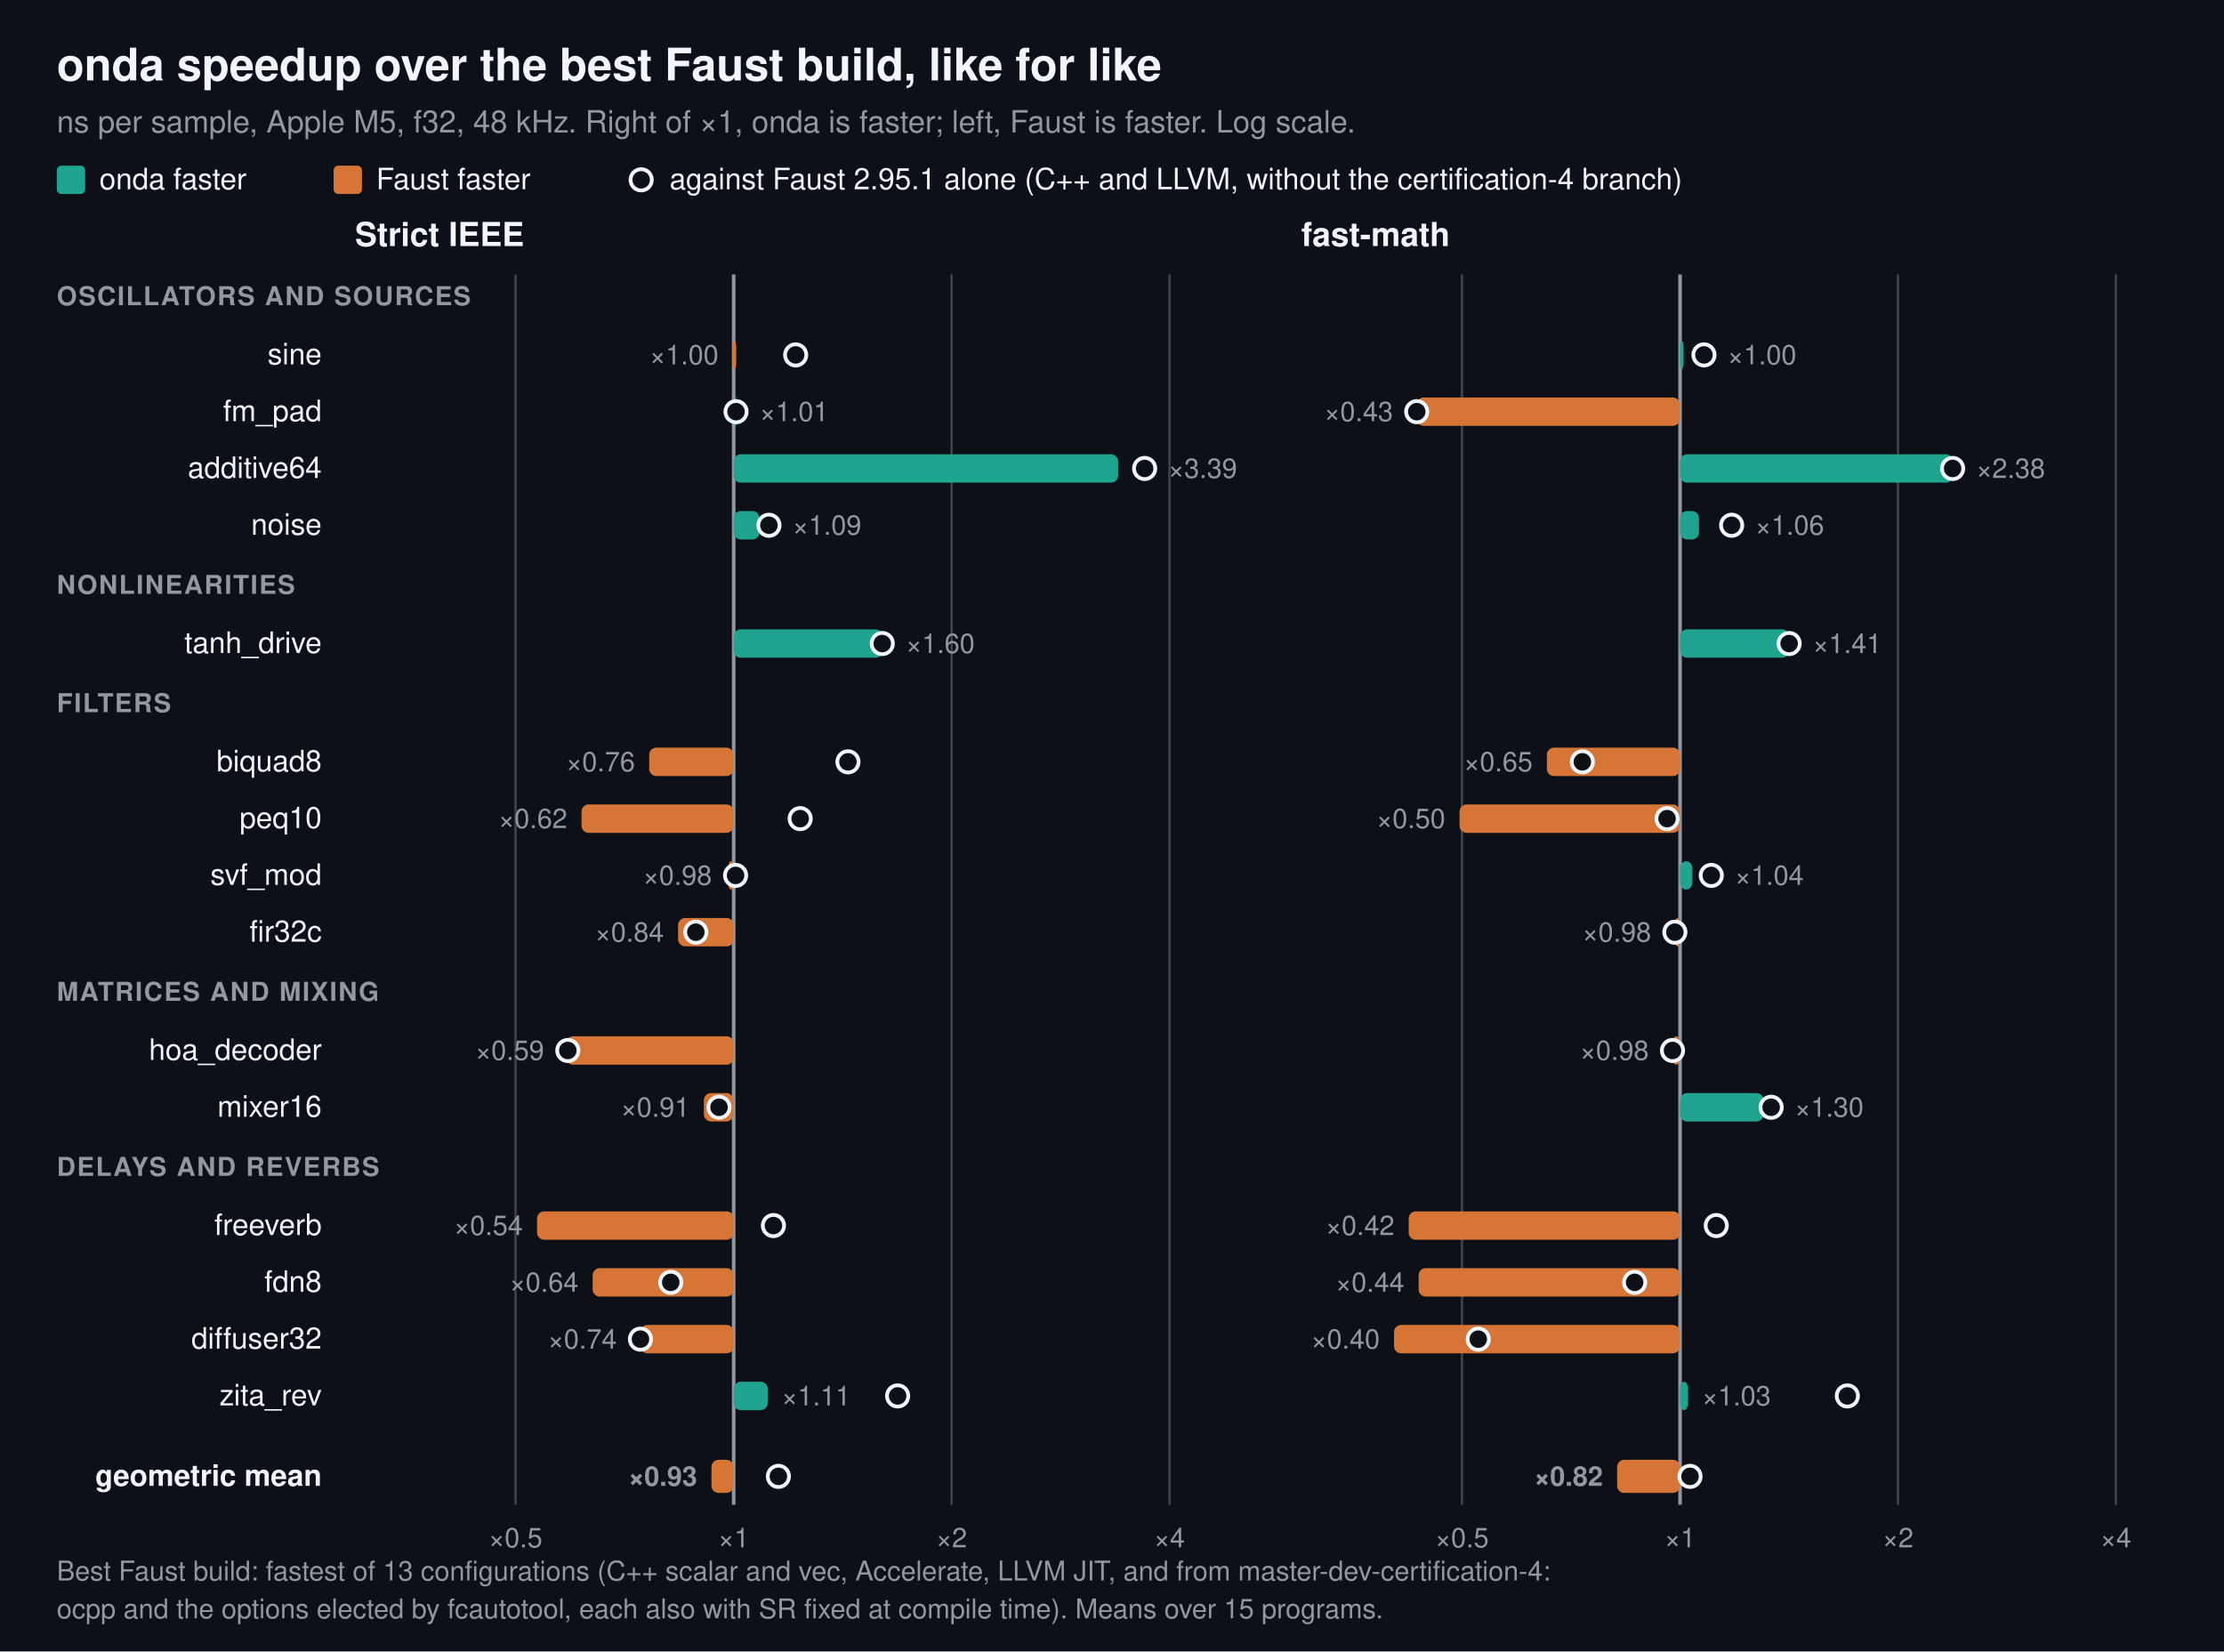
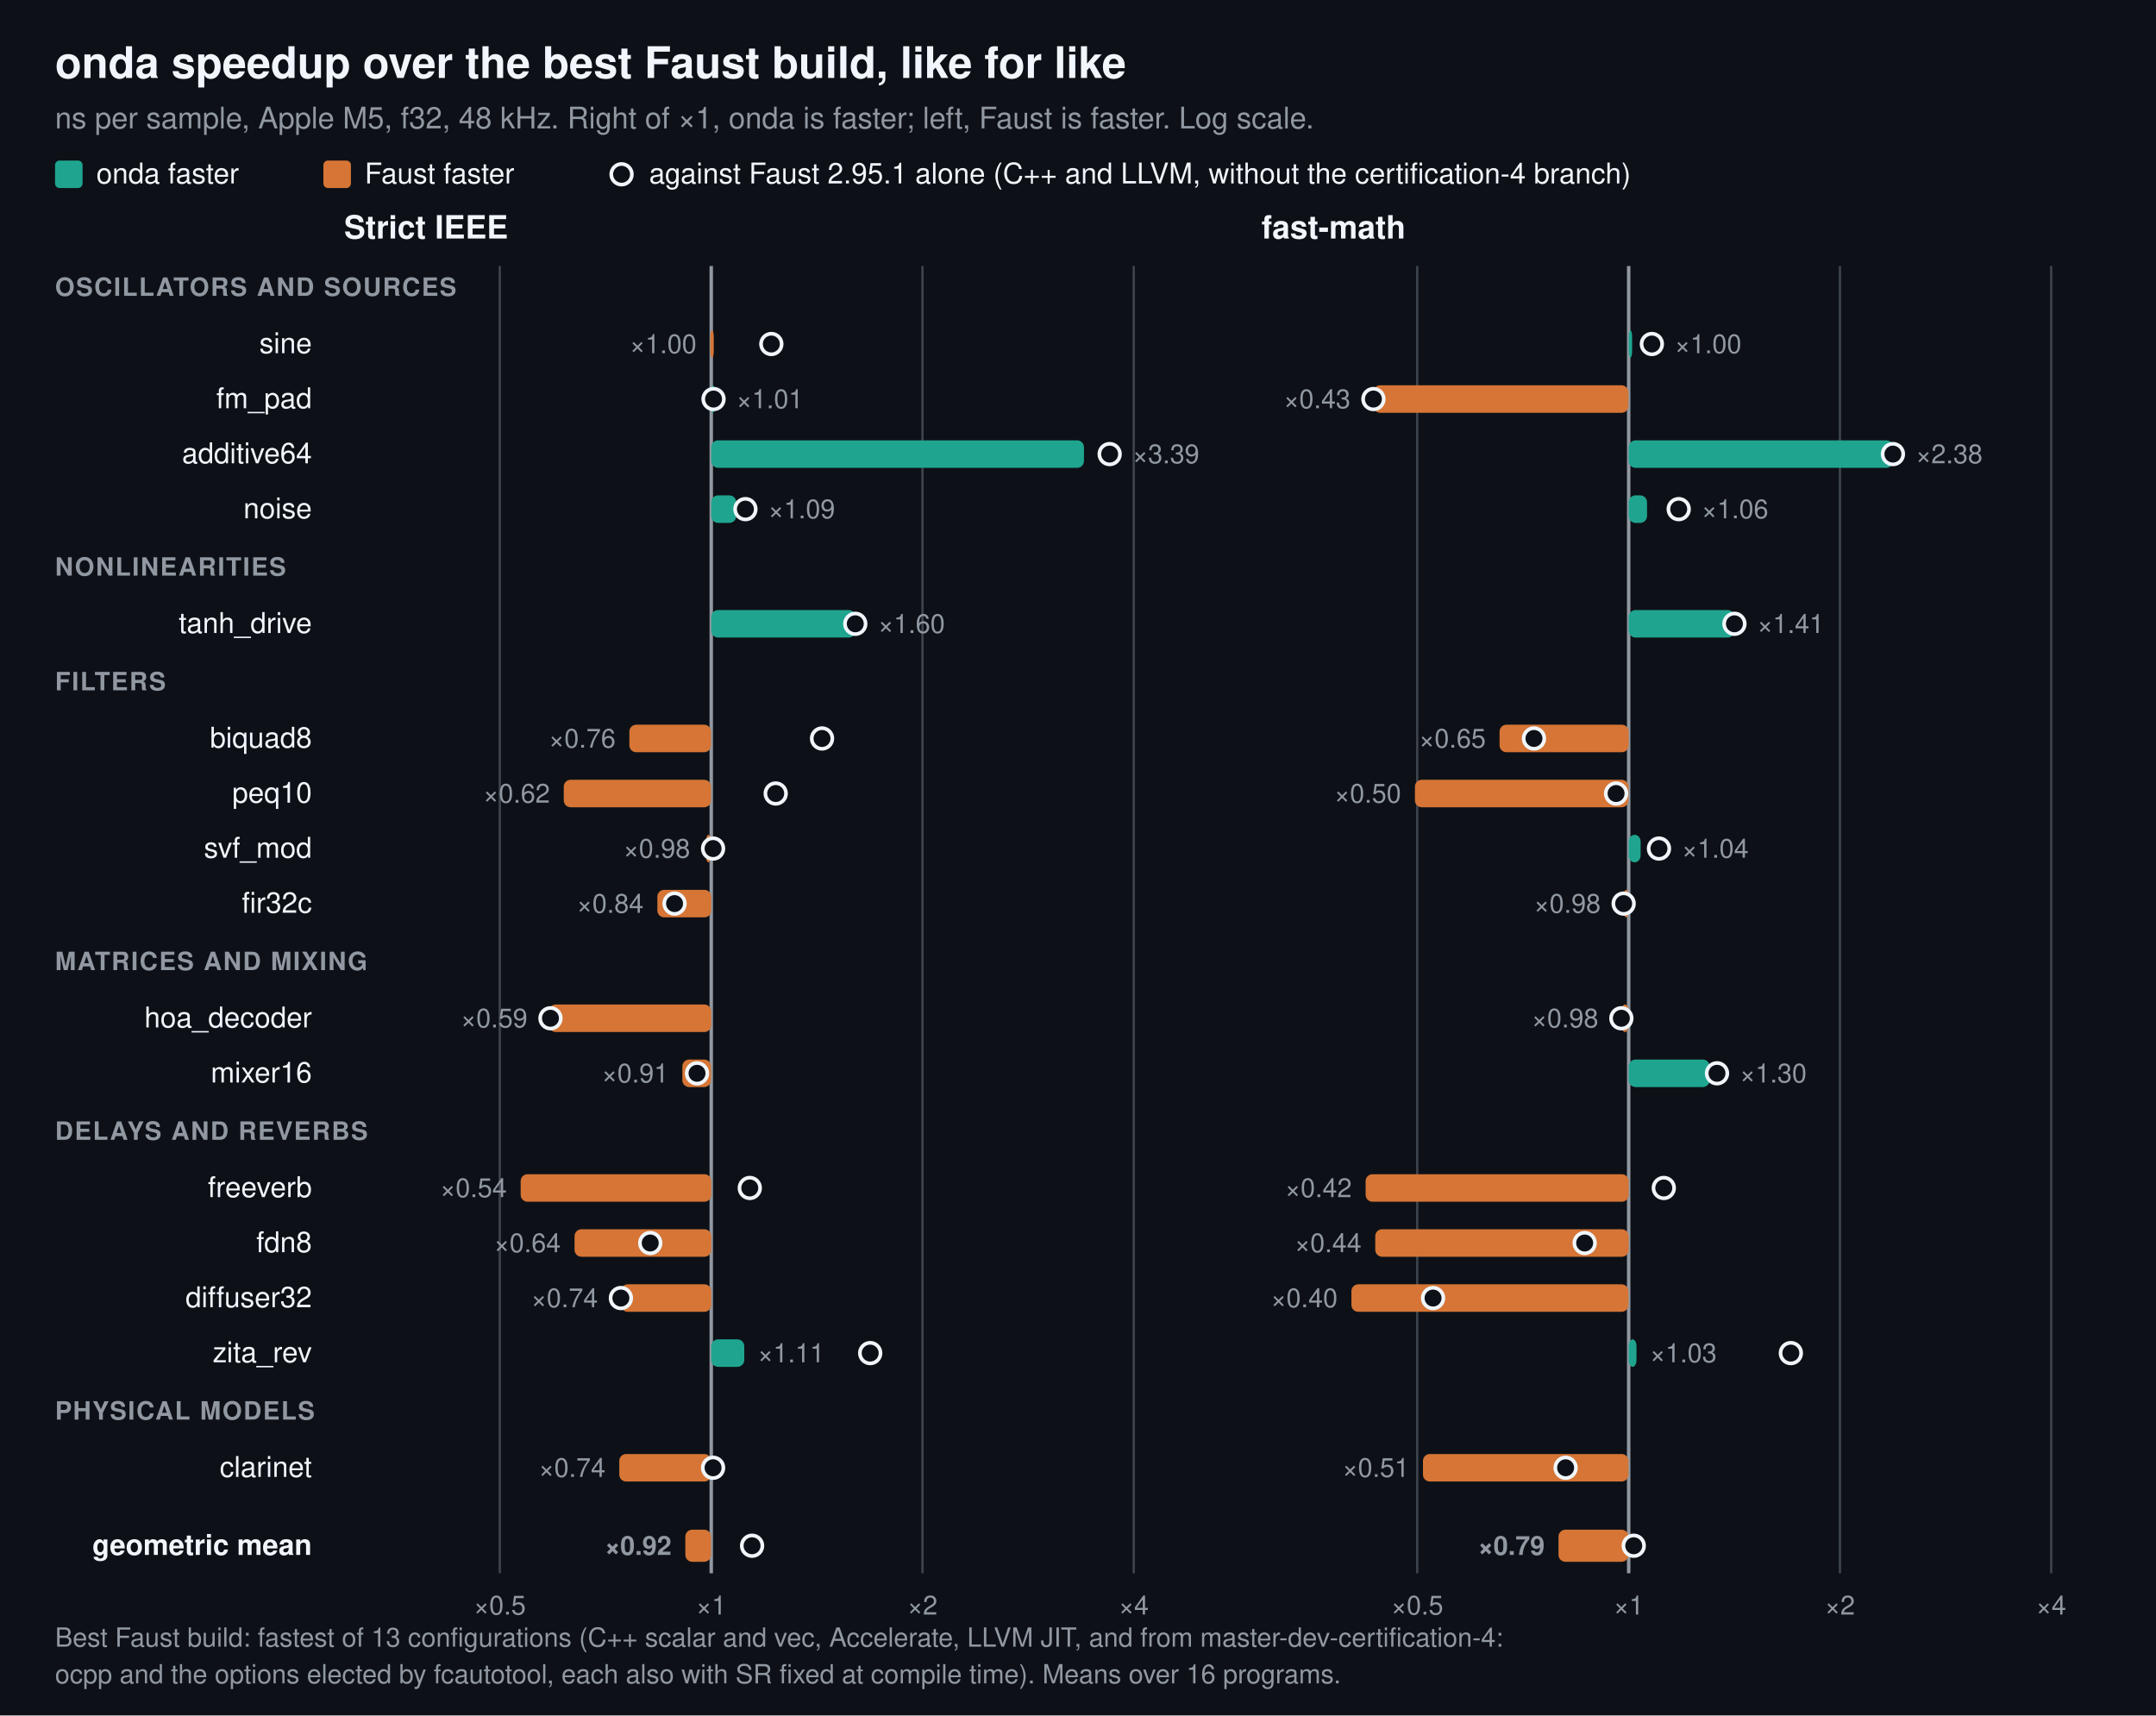
- <svg xmlns="http://www.w3.org/2000/svg" viewBox="0 0 940 698" width="940" height="698" font-family="-apple-system, BlinkMacSystemFont, 'Segoe UI', Helvetica, Arial, sans-serif">
-   <rect width="940" height="698" fill="#0d1117" />
+ <svg xmlns="http://www.w3.org/2000/svg" viewBox="0 0 940 748" width="940" height="748" font-family="-apple-system, BlinkMacSystemFont, 'Segoe UI', Helvetica, Arial, sans-serif">
+   <rect width="940" height="748" fill="#0d1117" />
  <text x="24" y="34" font-size="19" font-weight="600" fill="#f0f6fc">onda speedup over the best Faust build, like for like</text>
  <text x="24" y="56" font-size="13" fill="#9198a1">ns per sample, Apple M5, f32, 48 kHz. Right of ×1, onda is faster; left, Faust is faster. Log scale.</text>
  <rect x="24" y="70" width="12" height="12" rx="2" fill="#1fa58f" />
  <text x="42" y="80" font-size="12.5" fill="#f0f6fc">onda faster</text>
  <rect x="141" y="70" width="12" height="12" rx="2" fill="#d67535" />
  <text x="159" y="80" font-size="12.5" fill="#f0f6fc">Faust faster</text>
  <circle cx="271" cy="76" r="4.5" fill="#0d1117" stroke="#f0f6fc" stroke-width="1.6" />
  <text x="283" y="80" font-size="12.5" fill="#f0f6fc">against Faust 2.95.1 alone (C++ and LLVM, without the certification-4 branch)</text>
  <text x="150" y="104" font-size="14" font-weight="600" fill="#f0f6fc">Strict IEEE</text>
-   <line x1="217.9" x2="217.9" y1="116" y2="636" stroke="#3d444d" stroke-width="1" />
-   <text x="217.9" y="654" font-size="11.5" text-anchor="middle" fill="#9198a1">×0.5</text>
-   <line x1="310.1" x2="310.1" y1="116" y2="636" stroke="#9198a1" stroke-width="1.5" />
-   <text x="310.1" y="654" font-size="11.5" text-anchor="middle" fill="#9198a1">×1</text>
-   <line x1="402.2" x2="402.2" y1="116" y2="636" stroke="#3d444d" stroke-width="1" />
-   <text x="402.2" y="654" font-size="11.5" text-anchor="middle" fill="#9198a1">×2</text>
-   <line x1="494.3" x2="494.3" y1="116" y2="636" stroke="#3d444d" stroke-width="1" />
-   <text x="494.3" y="654" font-size="11.5" text-anchor="middle" fill="#9198a1">×4</text>
+   <line x1="217.9" x2="217.9" y1="116" y2="686" stroke="#3d444d" stroke-width="1" />
+   <text x="217.9" y="704" font-size="11.5" text-anchor="middle" fill="#9198a1">×0.5</text>
+   <line x1="310.1" x2="310.1" y1="116" y2="686" stroke="#9198a1" stroke-width="1.5" />
+   <text x="310.1" y="704" font-size="11.5" text-anchor="middle" fill="#9198a1">×1</text>
+   <line x1="402.2" x2="402.2" y1="116" y2="686" stroke="#3d444d" stroke-width="1" />
+   <text x="402.2" y="704" font-size="11.5" text-anchor="middle" fill="#9198a1">×2</text>
+   <line x1="494.3" x2="494.3" y1="116" y2="686" stroke="#3d444d" stroke-width="1" />
+   <text x="494.3" y="704" font-size="11.5" text-anchor="middle" fill="#9198a1">×4</text>
  <text x="24" y="129" font-size="11" font-weight="600" letter-spacing="0.6" fill="#9198a1">OSCILLATORS AND SOURCES</text>
  <text x="136" y="154" font-size="12.5" font-weight="400" text-anchor="end" fill="#f0f6fc">sine</text>
  <rect x="309.7" y="144.0" width="1.5" height="12" rx="3" fill="#d67535" />
  <circle cx="336.3" cy="150" r="4.5" fill="#0d1117" stroke="#f0f6fc" stroke-width="1.6" />
  <text x="303.7" y="154" font-size="11.5" font-weight="400" text-anchor="end" fill="#9198a1">×1.00</text>
  <text x="136" y="178" font-size="12.5" font-weight="400" text-anchor="end" fill="#f0f6fc">fm_pad</text>
  <rect x="310.1" y="168.0" width="1.5" height="12" rx="3" fill="#1fa58f" />
  <circle cx="311.1" cy="174" r="4.5" fill="#0d1117" stroke="#f0f6fc" stroke-width="1.6" />
  <text x="321.1" y="178" font-size="11.5" font-weight="400" text-anchor="start" fill="#9198a1">×1.01</text>
  <text x="136" y="202" font-size="12.5" font-weight="400" text-anchor="end" fill="#f0f6fc">additive64</text>
  <rect x="310.1" y="192.0" width="162.5" height="12" rx="3" fill="#1fa58f" />
  <circle cx="483.8" cy="198" r="4.5" fill="#0d1117" stroke="#f0f6fc" stroke-width="1.6" />
  <text x="493.8" y="202" font-size="11.5" font-weight="400" text-anchor="start" fill="#9198a1">×3.39</text>
  <text x="136" y="226" font-size="12.5" font-weight="400" text-anchor="end" fill="#f0f6fc">noise</text>
  <rect x="310.1" y="216.0" width="10.9" height="12" rx="3" fill="#1fa58f" />
  <circle cx="325.0" cy="222" r="4.5" fill="#0d1117" stroke="#f0f6fc" stroke-width="1.6" />
  <text x="335.0" y="226" font-size="11.5" font-weight="400" text-anchor="start" fill="#9198a1">×1.09</text>
  <text x="24" y="251" font-size="11" font-weight="600" letter-spacing="0.6" fill="#9198a1">NONLINEARITIES</text>
  <text x="136" y="276" font-size="12.5" font-weight="400" text-anchor="end" fill="#f0f6fc">tanh_drive</text>
  <rect x="310.1" y="266.0" width="62.9" height="12" rx="3" fill="#1fa58f" />
  <circle cx="372.9" cy="272" r="4.5" fill="#0d1117" stroke="#f0f6fc" stroke-width="1.6" />
  <text x="382.9" y="276" font-size="11.5" font-weight="400" text-anchor="start" fill="#9198a1">×1.60</text>
  <text x="24" y="301" font-size="11" font-weight="600" letter-spacing="0.6" fill="#9198a1">FILTERS</text>
  <text x="136" y="326" font-size="12.5" font-weight="400" text-anchor="end" fill="#f0f6fc">biquad8</text>
  <rect x="274.4" y="316.0" width="35.6" height="12" rx="3" fill="#d67535" />
  <circle cx="358.4" cy="322" r="4.5" fill="#0d1117" stroke="#f0f6fc" stroke-width="1.6" />
  <text x="268.4" y="326" font-size="11.5" font-weight="400" text-anchor="end" fill="#9198a1">×0.76</text>
  <text x="136" y="350" font-size="12.5" font-weight="400" text-anchor="end" fill="#f0f6fc">peq10</text>
  <rect x="245.8" y="340.0" width="64.2" height="12" rx="3" fill="#d67535" />
  <circle cx="338.2" cy="346" r="4.5" fill="#0d1117" stroke="#f0f6fc" stroke-width="1.6" />
  <text x="239.8" y="350" font-size="11.5" font-weight="400" text-anchor="end" fill="#9198a1">×0.62</text>
  <text x="136" y="374" font-size="12.5" font-weight="400" text-anchor="end" fill="#f0f6fc">svf_mod</text>
  <rect x="307.8" y="364.0" width="2.2" height="12" rx="3" fill="#d67535" />
  <circle cx="310.9" cy="370" r="4.5" fill="#0d1117" stroke="#f0f6fc" stroke-width="1.6" />
  <text x="300.9" y="374" font-size="11.5" font-weight="400" text-anchor="end" fill="#9198a1">×0.98</text>
  <text x="136" y="398" font-size="12.5" font-weight="400" text-anchor="end" fill="#f0f6fc">fir32c</text>
  <rect x="286.6" y="388.0" width="23.5" height="12" rx="3" fill="#d67535" />
  <circle cx="294.1" cy="394" r="4.5" fill="#0d1117" stroke="#f0f6fc" stroke-width="1.6" />
  <text x="280.6" y="398" font-size="11.5" font-weight="400" text-anchor="end" fill="#9198a1">×0.84</text>
  <text x="24" y="423" font-size="11" font-weight="600" letter-spacing="0.6" fill="#9198a1">MATRICES AND MIXING</text>
  <text x="136" y="448" font-size="12.5" font-weight="400" text-anchor="end" fill="#f0f6fc">hoa_decoder</text>
  <rect x="239.3" y="438.0" width="70.8" height="12" rx="3" fill="#d67535" />
  <circle cx="240.0" cy="444" r="4.5" fill="#0d1117" stroke="#f0f6fc" stroke-width="1.6" />
  <text x="230.0" y="448" font-size="11.5" font-weight="400" text-anchor="end" fill="#9198a1">×0.59</text>
  <text x="136" y="472" font-size="12.5" font-weight="400" text-anchor="end" fill="#f0f6fc">mixer16</text>
  <rect x="297.5" y="462.0" width="12.5" height="12" rx="3" fill="#d67535" />
  <circle cx="303.9" cy="468" r="4.5" fill="#0d1117" stroke="#f0f6fc" stroke-width="1.6" />
  <text x="291.5" y="472" font-size="11.5" font-weight="400" text-anchor="end" fill="#9198a1">×0.91</text>
  <text x="24" y="497" font-size="11" font-weight="600" letter-spacing="0.6" fill="#9198a1">DELAYS AND REVERBS</text>
  <text x="136" y="522" font-size="12.5" font-weight="400" text-anchor="end" fill="#f0f6fc">freeverb</text>
  <rect x="227.0" y="512.0" width="83.1" height="12" rx="3" fill="#d67535" />
  <circle cx="326.9" cy="518" r="4.5" fill="#0d1117" stroke="#f0f6fc" stroke-width="1.6" />
  <text x="221.0" y="522" font-size="11.5" font-weight="400" text-anchor="end" fill="#9198a1">×0.54</text>
  <text x="136" y="546" font-size="12.5" font-weight="400" text-anchor="end" fill="#f0f6fc">fdn8</text>
  <rect x="250.5" y="536.0" width="59.6" height="12" rx="3" fill="#d67535" />
  <circle cx="283.5" cy="542" r="4.5" fill="#0d1117" stroke="#f0f6fc" stroke-width="1.6" />
  <text x="244.5" y="546" font-size="11.5" font-weight="400" text-anchor="end" fill="#9198a1">×0.64</text>
  <text x="136" y="570" font-size="12.5" font-weight="400" text-anchor="end" fill="#f0f6fc">diffuser32</text>
  <rect x="270.7" y="560.0" width="39.4" height="12" rx="3" fill="#d67535" />
  <circle cx="270.7" cy="566" r="4.5" fill="#0d1117" stroke="#f0f6fc" stroke-width="1.6" />
  <text x="260.7" y="570" font-size="11.5" font-weight="400" text-anchor="end" fill="#9198a1">×0.74</text>
  <text x="136" y="594" font-size="12.5" font-weight="400" text-anchor="end" fill="#f0f6fc">zita_rev</text>
  <rect x="310.1" y="584.0" width="14.4" height="12" rx="3" fill="#1fa58f" />
  <circle cx="379.4" cy="590" r="4.5" fill="#0d1117" stroke="#f0f6fc" stroke-width="1.6" />
  <text x="330.4" y="594" font-size="11.5" font-weight="400" text-anchor="start" fill="#9198a1">×1.11</text>
-   <text x="136" y="628" font-size="12.5" font-weight="600" text-anchor="end" fill="#f0f6fc">geometric mean</text>
-   <rect x="300.7" y="617.0" width="9.3" height="14" rx="3" fill="#d67535" />
-   <circle cx="329.0" cy="624" r="4.5" fill="#0d1117" stroke="#f0f6fc" stroke-width="1.6" />
-   <text x="294.7" y="628" font-size="11.5" font-weight="600" text-anchor="end" fill="#9198a1">×0.93</text>
+   <text x="24" y="619" font-size="11" font-weight="600" letter-spacing="0.6" fill="#9198a1">PHYSICAL MODELS</text>
+   <text x="136" y="644" font-size="12.5" font-weight="400" text-anchor="end" fill="#f0f6fc">clarinet</text>
+   <rect x="270.0" y="634.0" width="40.1" height="12" rx="3" fill="#d67535" />
+   <circle cx="310.9" cy="640" r="4.5" fill="#0d1117" stroke="#f0f6fc" stroke-width="1.6" />
+   <text x="264.0" y="644" font-size="11.5" font-weight="400" text-anchor="end" fill="#9198a1">×0.74</text>
+   <text x="136" y="678" font-size="12.5" font-weight="600" text-anchor="end" fill="#f0f6fc">geometric mean</text>
+   <rect x="298.8" y="667.0" width="11.2" height="14" rx="3" fill="#d67535" />
+   <circle cx="327.9" cy="674" r="4.5" fill="#0d1117" stroke="#f0f6fc" stroke-width="1.6" />
+   <text x="292.8" y="678" font-size="11.5" font-weight="600" text-anchor="end" fill="#9198a1">×0.92</text>
  <text x="550" y="104" font-size="14" font-weight="600" fill="#f0f6fc">fast-math</text>
-   <line x1="617.9" x2="617.9" y1="116" y2="636" stroke="#3d444d" stroke-width="1" />
-   <text x="617.9" y="654" font-size="11.5" text-anchor="middle" fill="#9198a1">×0.5</text>
-   <line x1="710.1" x2="710.1" y1="116" y2="636" stroke="#9198a1" stroke-width="1.5" />
-   <text x="710.1" y="654" font-size="11.5" text-anchor="middle" fill="#9198a1">×1</text>
-   <line x1="802.2" x2="802.2" y1="116" y2="636" stroke="#3d444d" stroke-width="1" />
-   <text x="802.2" y="654" font-size="11.5" text-anchor="middle" fill="#9198a1">×2</text>
-   <line x1="894.3" x2="894.3" y1="116" y2="636" stroke="#3d444d" stroke-width="1" />
-   <text x="894.3" y="654" font-size="11.5" text-anchor="middle" fill="#9198a1">×4</text>
+   <line x1="617.9" x2="617.9" y1="116" y2="686" stroke="#3d444d" stroke-width="1" />
+   <text x="617.9" y="704" font-size="11.5" text-anchor="middle" fill="#9198a1">×0.5</text>
+   <line x1="710.1" x2="710.1" y1="116" y2="686" stroke="#9198a1" stroke-width="1.5" />
+   <text x="710.1" y="704" font-size="11.5" text-anchor="middle" fill="#9198a1">×1</text>
+   <line x1="802.2" x2="802.2" y1="116" y2="686" stroke="#3d444d" stroke-width="1" />
+   <text x="802.2" y="704" font-size="11.5" text-anchor="middle" fill="#9198a1">×2</text>
+   <line x1="894.3" x2="894.3" y1="116" y2="686" stroke="#3d444d" stroke-width="1" />
+   <text x="894.3" y="704" font-size="11.5" text-anchor="middle" fill="#9198a1">×4</text>
  <rect x="710.1" y="144.0" width="1.5" height="12" rx="3" fill="#1fa58f" />
  <circle cx="720.2" cy="150" r="4.5" fill="#0d1117" stroke="#f0f6fc" stroke-width="1.6" />
  <text x="730.2" y="154" font-size="11.5" font-weight="400" text-anchor="start" fill="#9198a1">×1.00</text>
  <rect x="598.8" y="168.0" width="111.2" height="12" rx="3" fill="#d67535" />
  <circle cx="598.8" cy="174" r="4.5" fill="#0d1117" stroke="#f0f6fc" stroke-width="1.6" />
  <text x="588.8" y="178" font-size="11.5" font-weight="400" text-anchor="end" fill="#9198a1">×0.43</text>
  <rect x="710.1" y="192.0" width="115.3" height="12" rx="3" fill="#1fa58f" />
  <circle cx="825.3" cy="198" r="4.5" fill="#0d1117" stroke="#f0f6fc" stroke-width="1.6" />
  <text x="835.3" y="202" font-size="11.5" font-weight="400" text-anchor="start" fill="#9198a1">×2.38</text>
  <rect x="710.1" y="216.0" width="8.0" height="12" rx="3" fill="#1fa58f" />
  <circle cx="731.9" cy="222" r="4.5" fill="#0d1117" stroke="#f0f6fc" stroke-width="1.6" />
  <text x="741.9" y="226" font-size="11.5" font-weight="400" text-anchor="start" fill="#9198a1">×1.06</text>
  <rect x="710.1" y="266.0" width="46.1" height="12" rx="3" fill="#1fa58f" />
  <circle cx="756.2" cy="272" r="4.5" fill="#0d1117" stroke="#f0f6fc" stroke-width="1.6" />
  <text x="766.2" y="276" font-size="11.5" font-weight="400" text-anchor="start" fill="#9198a1">×1.41</text>
  <rect x="653.8" y="316.0" width="56.3" height="12" rx="3" fill="#d67535" />
  <circle cx="668.8" cy="322" r="4.5" fill="#0d1117" stroke="#f0f6fc" stroke-width="1.6" />
  <text x="647.8" y="326" font-size="11.5" font-weight="400" text-anchor="end" fill="#9198a1">×0.65</text>
  <rect x="616.9" y="340.0" width="93.1" height="12" rx="3" fill="#d67535" />
  <circle cx="704.6" cy="346" r="4.5" fill="#0d1117" stroke="#f0f6fc" stroke-width="1.6" />
  <text x="610.9" y="350" font-size="11.5" font-weight="400" text-anchor="end" fill="#9198a1">×0.50</text>
  <rect x="710.1" y="364.0" width="5.2" height="12" rx="3" fill="#1fa58f" />
  <circle cx="723.3" cy="370" r="4.5" fill="#0d1117" stroke="#f0f6fc" stroke-width="1.6" />
  <text x="733.3" y="374" font-size="11.5" font-weight="400" text-anchor="start" fill="#9198a1">×1.04</text>
  <rect x="707.9" y="388.0" width="2.2" height="12" rx="3" fill="#d67535" />
  <circle cx="707.9" cy="394" r="4.5" fill="#0d1117" stroke="#f0f6fc" stroke-width="1.6" />
  <text x="697.9" y="398" font-size="11.5" font-weight="400" text-anchor="end" fill="#9198a1">×0.98</text>
  <rect x="706.9" y="438.0" width="3.2" height="12" rx="3" fill="#d67535" />
  <circle cx="706.9" cy="444" r="4.5" fill="#0d1117" stroke="#f0f6fc" stroke-width="1.6" />
  <text x="696.9" y="448" font-size="11.5" font-weight="400" text-anchor="end" fill="#9198a1">×0.98</text>
  <rect x="710.1" y="462.0" width="35.3" height="12" rx="3" fill="#1fa58f" />
  <circle cx="748.6" cy="468" r="4.5" fill="#0d1117" stroke="#f0f6fc" stroke-width="1.6" />
  <text x="758.6" y="472" font-size="11.5" font-weight="400" text-anchor="start" fill="#9198a1">×1.30</text>
  <rect x="595.4" y="512.0" width="114.7" height="12" rx="3" fill="#d67535" />
  <circle cx="725.4" cy="518" r="4.5" fill="#0d1117" stroke="#f0f6fc" stroke-width="1.6" />
  <text x="589.4" y="522" font-size="11.5" font-weight="400" text-anchor="end" fill="#9198a1">×0.42</text>
  <rect x="599.6" y="536.0" width="110.5" height="12" rx="3" fill="#d67535" />
  <circle cx="690.9" cy="542" r="4.5" fill="#0d1117" stroke="#f0f6fc" stroke-width="1.6" />
  <text x="593.6" y="546" font-size="11.5" font-weight="400" text-anchor="end" fill="#9198a1">×0.44</text>
  <rect x="589.2" y="560.0" width="120.8" height="12" rx="3" fill="#d67535" />
  <circle cx="624.8" cy="566" r="4.5" fill="#0d1117" stroke="#f0f6fc" stroke-width="1.6" />
  <text x="583.2" y="570" font-size="11.5" font-weight="400" text-anchor="end" fill="#9198a1">×0.40</text>
  <rect x="710.1" y="584.0" width="3.4" height="12" rx="3" fill="#1fa58f" />
  <circle cx="780.8" cy="590" r="4.5" fill="#0d1117" stroke="#f0f6fc" stroke-width="1.6" />
  <text x="719.4" y="594" font-size="11.5" font-weight="400" text-anchor="start" fill="#9198a1">×1.03</text>
-   <rect x="683.5" y="617.0" width="26.6" height="14" rx="3" fill="#d67535" />
-   <circle cx="714.3" cy="624" r="4.5" fill="#0d1117" stroke="#f0f6fc" stroke-width="1.6" />
-   <text x="677.5" y="628" font-size="11.5" font-weight="600" text-anchor="end" fill="#9198a1">×0.82</text>
-   <text x="24" y="668" font-size="11.5" fill="#9198a1">Best Faust build: fastest of 13 configurations (C++ scalar and vec, Accelerate, LLVM JIT, and from master-dev-certification-4:</text>
-   <text x="24" y="684" font-size="11.5" fill="#9198a1">ocpp and the options elected by fcautotool, each also with SR fixed at compile time). Means over 15 programs.</text>
+   <rect x="620.4" y="634.0" width="89.6" height="12" rx="3" fill="#d67535" />
+   <circle cx="682.6" cy="640" r="4.5" fill="#0d1117" stroke="#f0f6fc" stroke-width="1.6" />
+   <text x="614.4" y="644" font-size="11.5" font-weight="400" text-anchor="end" fill="#9198a1">×0.51</text>
+   <rect x="679.5" y="667.0" width="30.5" height="14" rx="3" fill="#d67535" />
+   <circle cx="712.3" cy="674" r="4.5" fill="#0d1117" stroke="#f0f6fc" stroke-width="1.6" />
+   <text x="673.5" y="678" font-size="11.5" font-weight="600" text-anchor="end" fill="#9198a1">×0.79</text>
+   <text x="24" y="718" font-size="11.5" fill="#9198a1">Best Faust build: fastest of 13 configurations (C++ scalar and vec, Accelerate, LLVM JIT, and from master-dev-certification-4:</text>
+   <text x="24" y="734" font-size="11.5" fill="#9198a1">ocpp and the options elected by fcautotool, each also with SR fixed at compile time). Means over 16 programs.</text>
</svg>
